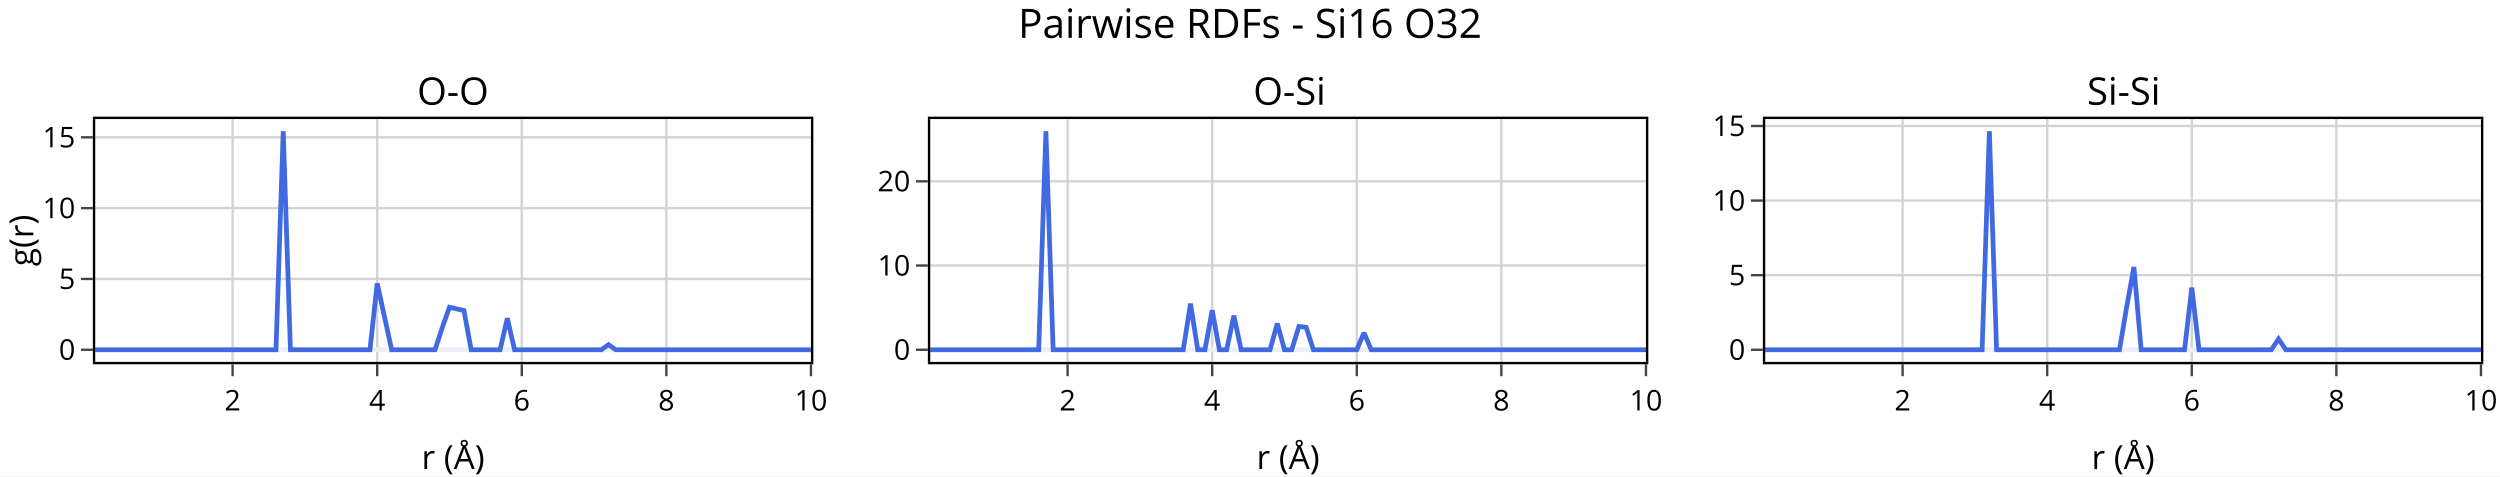
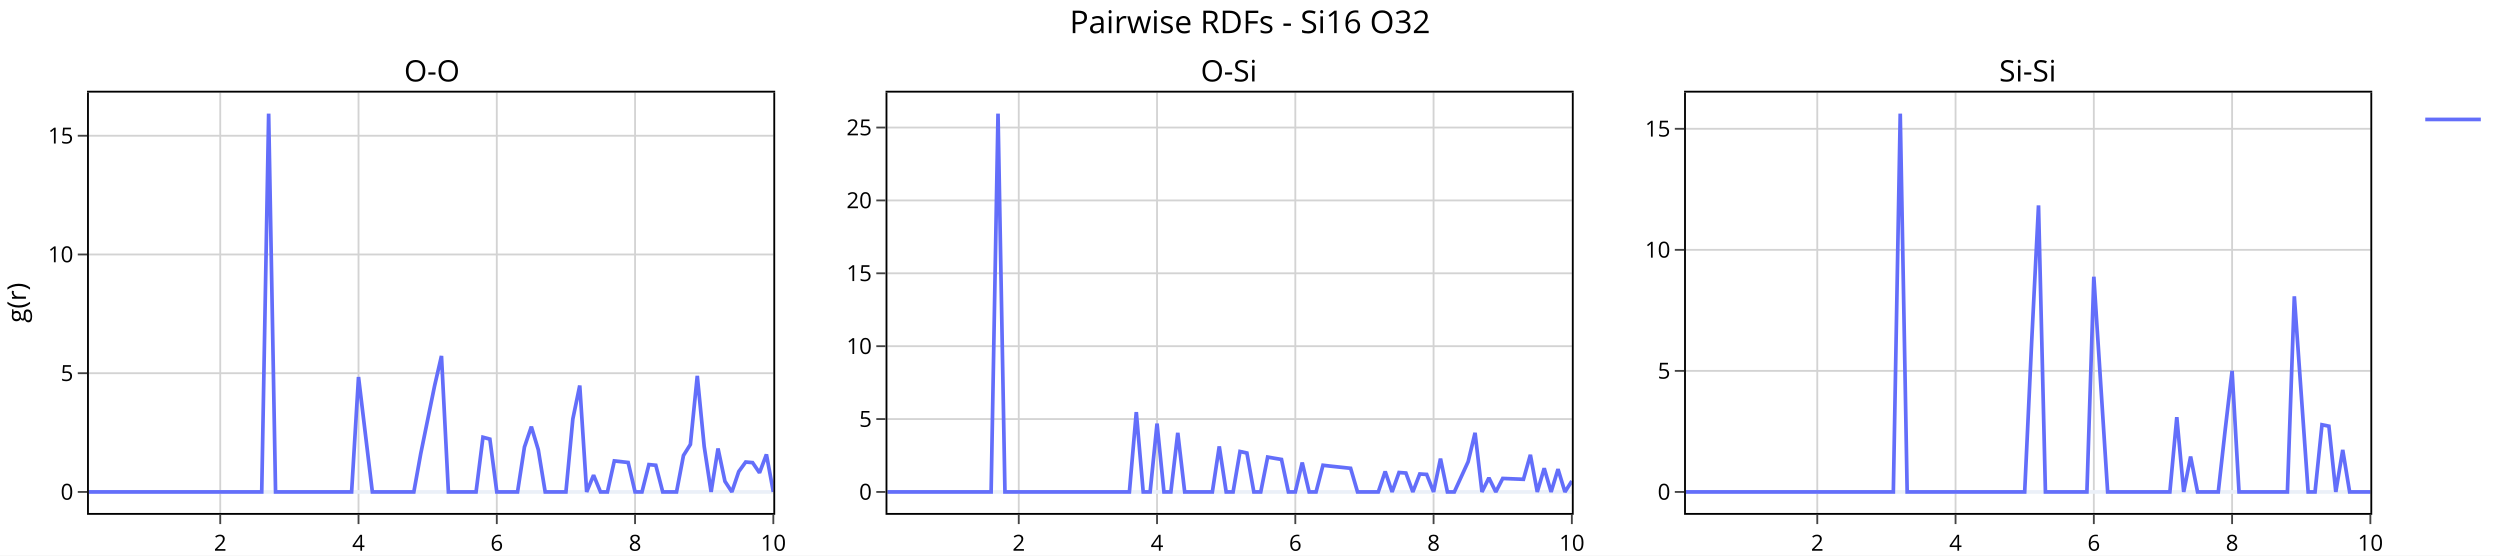
- <svg xmlns="http://www.w3.org/2000/svg" width="1050" height="200" class="main-svg">
-   <path d="M0 0h1050v200H0z" style="fill:#fff;fill-opacity:1" />
+ <svg xmlns="http://www.w3.org/2000/svg" width="1350" height="300" class="main-svg">
+   <path d="M0 0h1350v300H0z" style="fill:#fff;fill-opacity:1" />
  <defs>
    <clipPath id="a" class="plotclip">
-       <path d="M0 0h300.6v102H0z" />
+       <path d="M0 0h369.6v227H0z" />
    </clipPath>
    <clipPath id="b" class="plotclip">
-       <path d="M0 0h300.6v102H0z" />
+       <path d="M0 0h369.6v227H0z" />
    </clipPath>
    <clipPath id="c" class="plotclip">
-       <path d="M0 0h300.6v102H0z" />
+       <path d="M0 0h369.6v227H0z" />
    </clipPath>
  </defs>
  <g class="cartesianlayer">
    <g class="subplot xy">
      <g class="gridlayer">
        <g class="x">
-           <path d="M0 50v102" class="xgrid crisp" style="stroke:#d3d3d3;stroke-opacity:1;stroke-width:1px" transform="translate(97.69)" />
-           <path d="M0 50v102" class="xgrid crisp" style="stroke:#d3d3d3;stroke-opacity:1;stroke-width:1px" transform="translate(158.42)" />
-           <path d="M0 50v102" class="xgrid crisp" style="stroke:#d3d3d3;stroke-opacity:1;stroke-width:1px" transform="translate(219.15)" />
-           <path d="M0 50v102" class="xgrid crisp" style="stroke:#d3d3d3;stroke-opacity:1;stroke-width:1px" transform="translate(279.87)" />
+           <path d="M0 50v227" class="xgrid crisp" style="stroke:#d3d3d3;stroke-opacity:1;stroke-width:1px" transform="translate(118.93)" />
+           <path d="M0 50v227" class="xgrid crisp" style="stroke:#d3d3d3;stroke-opacity:1;stroke-width:1px" transform="translate(193.6)" />
+           <path d="M0 50v227" class="xgrid crisp" style="stroke:#d3d3d3;stroke-opacity:1;stroke-width:1px" transform="translate(268.27)" />
+           <path d="M0 50v227" class="xgrid crisp" style="stroke:#d3d3d3;stroke-opacity:1;stroke-width:1px" transform="translate(342.93)" />
        </g>
        <g class="y">
-           <path d="M40 0h300.6" class="ygrid crisp" style="stroke:#d3d3d3;stroke-opacity:1;stroke-width:1px" transform="translate(0 117.16)" />
-           <path d="M40 0h300.6" class="ygrid crisp" style="stroke:#d3d3d3;stroke-opacity:1;stroke-width:1px" transform="translate(0 87.42)" />
-           <path d="M40 0h300.6" class="ygrid crisp" style="stroke:#d3d3d3;stroke-opacity:1;stroke-width:1px" transform="translate(0 57.68)" />
+           <path d="M48 0h369.6" class="ygrid crisp" style="stroke:#d3d3d3;stroke-opacity:1;stroke-width:1px" transform="translate(0 201.53)" />
+           <path d="M48 0h369.6" class="ygrid crisp" style="stroke:#d3d3d3;stroke-opacity:1;stroke-width:1px" transform="translate(0 137.42)" />
+           <path d="M48 0h369.6" class="ygrid crisp" style="stroke:#d3d3d3;stroke-opacity:1;stroke-width:1px" transform="translate(0 73.3)" />
        </g>
      </g>
      <g class="zerolinelayer">
-         <path d="M40 0h300.6" class="yzl zl crisp" style="stroke:#ebf0f8;stroke-opacity:1;stroke-width:2px" transform="translate(0 146.9)" />
+         <path d="M48 0h369.6" class="yzl zl crisp" style="stroke:#ebf0f8;stroke-opacity:1;stroke-width:2px" transform="translate(0 265.65)" />
      </g>
      <g class="overplot">
-         <g class="xy" clip-path="url(#a)" transform="translate(40 50)">
+         <g class="xy" clip-path="url(#a)" transform="translate(48 50)">
          <g class="scatterlayer mlayer">
-             <g class="trace scatter trace971516" style="stroke-miterlimit:2;opacity:1">
+             <g class="trace scatter tracead5030" style="stroke-miterlimit:2;opacity:1">
              <g class="lines">
-                 <path d="M0 96.9h75.91l3.04-91.8 3.03 91.8h33.4l3.04-27.88 6.07 27.88h18.22l3.04-9.29 3.03-8.56 3.04.7 3.03.65 3.04 16.5h12.15l3.03-13.26 3.04 13.26h36.44l3.03-2.15 3.04 2.15h81.98" class="js-line" style="vector-effect:none;fill:none;stroke:#4169e1;stroke-opacity:1;stroke-width:2px;opacity:1" />
-               </g>
-             </g>
-           </g>
-         </g>
-       </g>
-       <path d="M39 152.5h302.6M39 49.5h302.6" class="xlines-above crisp" style="fill:none;stroke-width:1px;stroke:#000;stroke-opacity:1" />
-       <path d="M39.5 50v102M341.1 50v102" class="ylines-above crisp" style="fill:none;stroke-width:1px;stroke:#000;stroke-opacity:1" />
+                 <path d="M0 215.65h93.33l3.74-204.3 3.73 204.3h41.07l3.73-62.06 7.47 62.06h22.4l3.73-20.68 7.47-36.58 3.73-16.18 3.73 73.44h14.94l3.73-29.52 3.73 1 3.74 28.52h11.2l3.73-24.24 3.73-11.01 3.74 12.46 3.73 22.79h11.2l3.73-39.39 3.74-18.07 3.73 57.46 3.73-9.07 3.74 9.07H280l3.73-16.75 7.47.84 3.73 15.91h3.74l3.73-14.77 3.73.36 3.74 14.41h7.46l3.74-19.68 3.73-5.96 3.73-37.04 3.74 38.16 3.73 24.52 3.73-23.46 3.74 17.72 3.73 5.74 3.73-11 3.74-5.16 3.73.33 3.73 5.49 3.74-9.92 3.73 20.26" class="js-line" style="vector-effect:none;fill:none;stroke:#636efa;stroke-opacity:1;stroke-width:2px;opacity:1" />
+               </g>
+             </g>
+           </g>
+         </g>
+       </g>
+       <path d="M47 277.5h371.6M47 49.5h371.6" class="xlines-above crisp" style="fill:none;stroke-width:1px;stroke:#000;stroke-opacity:1" />
+       <path d="M47.5 50v227M418.1 50v227" class="ylines-above crisp" style="fill:none;stroke-width:1px;stroke:#000;stroke-opacity:1" />
      <g class="xaxislayer-above">
-         <path d="M0 153v5" class="xtick ticks crisp" style="stroke:#444;stroke-opacity:1;stroke-width:1px" transform="translate(97.69)" />
-         <path d="M0 153v5" class="xtick ticks crisp" style="stroke:#444;stroke-opacity:1;stroke-width:1px" transform="translate(158.42)" />
-         <path d="M0 153v5" class="xtick ticks crisp" style="stroke:#444;stroke-opacity:1;stroke-width:1px" transform="translate(219.15)" />
-         <path d="M0 153v5" class="xtick ticks crisp" style="stroke:#444;stroke-opacity:1;stroke-width:1px" transform="translate(279.87)" />
-         <path d="M0 153v5" class="xtick ticks crisp" style="stroke:#444;stroke-opacity:1;stroke-width:1px" transform="translate(340.6)" />
-         <text y="172.4" class="xtick" style="font-family:&quot;Open Sans&quot;,verdana,arial,sans-serif;font-size:12px;fill:#000;fill-opacity:1;white-space:pre;opacity:1" text-anchor="middle" transform="translate(97.69)">2</text>
-         <text y="172.4" class="xtick" style="font-family:&quot;Open Sans&quot;,verdana,arial,sans-serif;font-size:12px;fill:#000;fill-opacity:1;white-space:pre;opacity:1" text-anchor="middle" transform="translate(158.42)">4</text>
-         <text y="172.4" class="xtick" style="font-family:&quot;Open Sans&quot;,verdana,arial,sans-serif;font-size:12px;fill:#000;fill-opacity:1;white-space:pre;opacity:1" text-anchor="middle" transform="translate(219.15)">6</text>
-         <text y="172.4" class="xtick" style="font-family:&quot;Open Sans&quot;,verdana,arial,sans-serif;font-size:12px;fill:#000;fill-opacity:1;white-space:pre;opacity:1" text-anchor="middle" transform="translate(279.87)">8</text>
-         <text y="172.4" class="xtick" style="font-family:&quot;Open Sans&quot;,verdana,arial,sans-serif;font-size:12px;fill:#000;fill-opacity:1;white-space:pre;opacity:1" text-anchor="middle" transform="translate(340.6)">10</text>
+         <path d="M0 278v5" class="xtick ticks crisp" style="stroke:#444;stroke-opacity:1;stroke-width:1px" transform="translate(118.93)" />
+         <path d="M0 278v5" class="xtick ticks crisp" style="stroke:#444;stroke-opacity:1;stroke-width:1px" transform="translate(193.6)" />
+         <path d="M0 278v5" class="xtick ticks crisp" style="stroke:#444;stroke-opacity:1;stroke-width:1px" transform="translate(268.27)" />
+         <path d="M0 278v5" class="xtick ticks crisp" style="stroke:#444;stroke-opacity:1;stroke-width:1px" transform="translate(342.93)" />
+         <path d="M0 278v5" class="xtick ticks crisp" style="stroke:#444;stroke-opacity:1;stroke-width:1px" transform="translate(417.6)" />
+         <text y="297.4" class="xtick" style="font-family:&quot;Open Sans&quot;,verdana,arial,sans-serif;font-size:12px;fill:#000;fill-opacity:1;white-space:pre;opacity:1" text-anchor="middle" transform="translate(118.93)">2</text>
+         <text y="297.4" class="xtick" style="font-family:&quot;Open Sans&quot;,verdana,arial,sans-serif;font-size:12px;fill:#000;fill-opacity:1;white-space:pre;opacity:1" text-anchor="middle" transform="translate(193.6)">4</text>
+         <text y="297.4" class="xtick" style="font-family:&quot;Open Sans&quot;,verdana,arial,sans-serif;font-size:12px;fill:#000;fill-opacity:1;white-space:pre;opacity:1" text-anchor="middle" transform="translate(268.27)">6</text>
+         <text y="297.4" class="xtick" style="font-family:&quot;Open Sans&quot;,verdana,arial,sans-serif;font-size:12px;fill:#000;fill-opacity:1;white-space:pre;opacity:1" text-anchor="middle" transform="translate(342.93)">8</text>
+         <text y="297.4" class="xtick" style="font-family:&quot;Open Sans&quot;,verdana,arial,sans-serif;font-size:12px;fill:#000;fill-opacity:1;white-space:pre;opacity:1" text-anchor="middle" transform="translate(417.6)">10</text>
      </g>
      <g class="yaxislayer-above">
-         <path d="M39 0h-5" class="ytick ticks crisp" style="stroke:#444;stroke-opacity:1;stroke-width:1px" transform="translate(0 146.9)" />
-         <path d="M39 0h-5" class="ytick ticks crisp" style="stroke:#444;stroke-opacity:1;stroke-width:1px" transform="translate(0 117.16)" />
-         <path d="M39 0h-5" class="ytick ticks crisp" style="stroke:#444;stroke-opacity:1;stroke-width:1px" transform="translate(0 87.42)" />
-         <path d="M39 0h-5" class="ytick ticks crisp" style="stroke:#444;stroke-opacity:1;stroke-width:1px" transform="translate(0 57.68)" />
-         <text x="31.6" y="4.2" class="ytick" style="font-family:&quot;Open Sans&quot;,verdana,arial,sans-serif;font-size:12px;fill:#000;fill-opacity:1;white-space:pre;opacity:1" text-anchor="end" transform="translate(0 146.9)">0</text>
-         <text x="31.6" y="4.2" class="ytick" style="font-family:&quot;Open Sans&quot;,verdana,arial,sans-serif;font-size:12px;fill:#000;fill-opacity:1;white-space:pre;opacity:1" text-anchor="end" transform="translate(0 117.16)">5</text>
-         <text x="31.6" y="4.2" class="ytick" style="font-family:&quot;Open Sans&quot;,verdana,arial,sans-serif;font-size:12px;fill:#000;fill-opacity:1;white-space:pre;opacity:1" text-anchor="end" transform="translate(0 87.42)">10</text>
-         <text x="31.6" y="4.2" class="ytick" style="font-family:&quot;Open Sans&quot;,verdana,arial,sans-serif;font-size:12px;fill:#000;fill-opacity:1;white-space:pre;opacity:1" text-anchor="end" transform="translate(0 57.68)">15</text>
+         <path d="M47 0h-5" class="ytick ticks crisp" style="stroke:#444;stroke-opacity:1;stroke-width:1px" transform="translate(0 265.65)" />
+         <path d="M47 0h-5" class="ytick ticks crisp" style="stroke:#444;stroke-opacity:1;stroke-width:1px" transform="translate(0 201.53)" />
+         <path d="M47 0h-5" class="ytick ticks crisp" style="stroke:#444;stroke-opacity:1;stroke-width:1px" transform="translate(0 137.42)" />
+         <path d="M47 0h-5" class="ytick ticks crisp" style="stroke:#444;stroke-opacity:1;stroke-width:1px" transform="translate(0 73.3)" />
+         <text x="39.6" y="4.2" class="ytick" style="font-family:&quot;Open Sans&quot;,verdana,arial,sans-serif;font-size:12px;fill:#000;fill-opacity:1;white-space:pre;opacity:1" text-anchor="end" transform="translate(0 265.65)">0</text>
+         <text x="39.6" y="4.2" class="ytick" style="font-family:&quot;Open Sans&quot;,verdana,arial,sans-serif;font-size:12px;fill:#000;fill-opacity:1;white-space:pre;opacity:1" text-anchor="end" transform="translate(0 201.53)">5</text>
+         <text x="39.6" y="4.2" class="ytick" style="font-family:&quot;Open Sans&quot;,verdana,arial,sans-serif;font-size:12px;fill:#000;fill-opacity:1;white-space:pre;opacity:1" text-anchor="end" transform="translate(0 137.42)">10</text>
+         <text x="39.6" y="4.2" class="ytick" style="font-family:&quot;Open Sans&quot;,verdana,arial,sans-serif;font-size:12px;fill:#000;fill-opacity:1;white-space:pre;opacity:1" text-anchor="end" transform="translate(0 73.3)">15</text>
      </g>
    </g>
    <g class="subplot x2y2">
      <g class="gridlayer">
        <g class="x2">
-           <path d="M0 50v102" class="x2grid crisp" style="stroke:#d3d3d3;stroke-opacity:1;stroke-width:1px" transform="translate(448.39)" />
-           <path d="M0 50v102" class="x2grid crisp" style="stroke:#d3d3d3;stroke-opacity:1;stroke-width:1px" transform="translate(509.12)" />
-           <path d="M0 50v102" class="x2grid crisp" style="stroke:#d3d3d3;stroke-opacity:1;stroke-width:1px" transform="translate(569.85)" />
-           <path d="M0 50v102" class="x2grid crisp" style="stroke:#d3d3d3;stroke-opacity:1;stroke-width:1px" transform="translate(630.57)" />
+           <path d="M0 50v227" class="x2grid crisp" style="stroke:#d3d3d3;stroke-opacity:1;stroke-width:1px" transform="translate(550.13)" />
+           <path d="M0 50v227" class="x2grid crisp" style="stroke:#d3d3d3;stroke-opacity:1;stroke-width:1px" transform="translate(624.8)" />
+           <path d="M0 50v227" class="x2grid crisp" style="stroke:#d3d3d3;stroke-opacity:1;stroke-width:1px" transform="translate(699.47)" />
+           <path d="M0 50v227" class="x2grid crisp" style="stroke:#d3d3d3;stroke-opacity:1;stroke-width:1px" transform="translate(774.13)" />
        </g>
        <g class="y2">
-           <path d="M390.7 0h300.6" class="y2grid crisp" style="stroke:#d3d3d3;stroke-opacity:1;stroke-width:1px" transform="translate(0 111.53)" />
-           <path d="M390.7 0h300.6" class="y2grid crisp" style="stroke:#d3d3d3;stroke-opacity:1;stroke-width:1px" transform="translate(0 76.16)" />
+           <path d="M479.2 0h369.6" class="y2grid crisp" style="stroke:#d3d3d3;stroke-opacity:1;stroke-width:1px" transform="translate(0 226.29)" />
+           <path d="M479.2 0h369.6" class="y2grid crisp" style="stroke:#d3d3d3;stroke-opacity:1;stroke-width:1px" transform="translate(0 186.94)" />
+           <path d="M479.2 0h369.6" class="y2grid crisp" style="stroke:#d3d3d3;stroke-opacity:1;stroke-width:1px" transform="translate(0 147.58)" />
+           <path d="M479.2 0h369.6" class="y2grid crisp" style="stroke:#d3d3d3;stroke-opacity:1;stroke-width:1px" transform="translate(0 108.23)" />
+           <path d="M479.2 0h369.6" class="y2grid crisp" style="stroke:#d3d3d3;stroke-opacity:1;stroke-width:1px" transform="translate(0 68.87)" />
        </g>
      </g>
      <g class="zerolinelayer">
-         <path d="M390.7 0h300.6" class="y2zl zl crisp" style="stroke:#ebf0f8;stroke-opacity:1;stroke-width:2px" transform="translate(0 146.9)" />
+         <path d="M479.2 0h369.6" class="y2zl zl crisp" style="stroke:#ebf0f8;stroke-opacity:1;stroke-width:2px" transform="translate(0 265.65)" />
      </g>
      <g class="overplot">
-         <g class="x2y2" clip-path="url(#b)" transform="translate(390.7 50)">
+         <g class="x2y2" clip-path="url(#b)" transform="translate(479.2 50)">
          <g class="scatterlayer mlayer">
-             <g class="trace scatter trace203489" style="stroke-miterlimit:2;opacity:1">
+             <g class="trace scatter tracefb3d06" style="stroke-miterlimit:2;opacity:1">
              <g class="lines">
-                 <path d="M0 96.9h45.55l3.03-91.8 3.04 91.8h54.65l3.04-19.38 3.04 19.38h3.03l3.04-16.58 3.03 16.58h3.04l3.04-14.35 3.03 14.35h12.15l3.04-11.05 3.03 11.05h3.04l3.03-9.81 3.04.37 3.04 9.44h18.22l3.03-7.13 3.04 7.13H300.6" class="js-line" style="vector-effect:none;fill:none;stroke:#4169e1;stroke-opacity:1;stroke-width:2px;opacity:1" />
-               </g>
-             </g>
-           </g>
-         </g>
-       </g>
-       <path d="M389.7 152.5h302.6m-302.6-103h302.6" class="xlines-above crisp" style="fill:none;stroke-width:1px;stroke:#000;stroke-opacity:1" />
-       <path d="M390.2 50v102M691.8 50v102" class="ylines-above crisp" style="fill:none;stroke-width:1px;stroke:#000;stroke-opacity:1" />
+                 <path d="M0 215.65h56l3.73-204.3 3.74 204.3h67.2l3.73-43.13 3.73 43.13h3.74l3.73-36.9 3.73 36.9h3.74l3.73-31.93 3.73 31.93h14.94l3.73-24.59 3.73 24.59h3.74l3.73-21.84 3.73.82 3.74 21.02h3.73l3.73-18.83 3.74.66 3.73.62 3.73 17.55h3.74l3.73-15.87 3.73 15.87h3.74l3.73-14.41 3.73.44 11.2 1.2 3.74 12.77h11.2l3.73-11.08 3.73 11.08 3.74-10.5 3.73.28 3.73 10.22 3.74-9.7 3.73.24 3.73 9.46 3.74-18 3.73 18h3.73l7.47-16.34 3.73-15.59 3.74 31.93 3.73-7.62 3.73 7.62 3.74-7.29 11.2.46 3.73-13.22 3.73 20.05 3.74-12.81 3.73 12.81 3.73-12.3 3.74 12.3 3.73-5.9" class="js-line" style="vector-effect:none;fill:none;stroke:#636efa;stroke-opacity:1;stroke-width:2px;opacity:1" />
+               </g>
+             </g>
+           </g>
+         </g>
+       </g>
+       <path d="M478.2 277.5h371.6m-371.6-228h371.6" class="xlines-above crisp" style="fill:none;stroke-width:1px;stroke:#000;stroke-opacity:1" />
+       <path d="M478.7 50v227M849.3 50v227" class="ylines-above crisp" style="fill:none;stroke-width:1px;stroke:#000;stroke-opacity:1" />
      <g class="xaxislayer-above">
-         <path d="M0 153v5" class="x2tick ticks crisp" style="stroke:#444;stroke-opacity:1;stroke-width:1px" transform="translate(448.39)" />
-         <path d="M0 153v5" class="x2tick ticks crisp" style="stroke:#444;stroke-opacity:1;stroke-width:1px" transform="translate(509.12)" />
-         <path d="M0 153v5" class="x2tick ticks crisp" style="stroke:#444;stroke-opacity:1;stroke-width:1px" transform="translate(569.85)" />
-         <path d="M0 153v5" class="x2tick ticks crisp" style="stroke:#444;stroke-opacity:1;stroke-width:1px" transform="translate(630.57)" />
-         <path d="M0 153v5" class="x2tick ticks crisp" style="stroke:#444;stroke-opacity:1;stroke-width:1px" transform="translate(691.3)" />
-         <text y="172.4" class="x2tick" style="font-family:&quot;Open Sans&quot;,verdana,arial,sans-serif;font-size:12px;fill:#000;fill-opacity:1;white-space:pre;opacity:1" text-anchor="middle" transform="translate(448.39)">2</text>
-         <text y="172.4" class="x2tick" style="font-family:&quot;Open Sans&quot;,verdana,arial,sans-serif;font-size:12px;fill:#000;fill-opacity:1;white-space:pre;opacity:1" text-anchor="middle" transform="translate(509.12)">4</text>
-         <text y="172.4" class="x2tick" style="font-family:&quot;Open Sans&quot;,verdana,arial,sans-serif;font-size:12px;fill:#000;fill-opacity:1;white-space:pre;opacity:1" text-anchor="middle" transform="translate(569.85)">6</text>
-         <text y="172.4" class="x2tick" style="font-family:&quot;Open Sans&quot;,verdana,arial,sans-serif;font-size:12px;fill:#000;fill-opacity:1;white-space:pre;opacity:1" text-anchor="middle" transform="translate(630.57)">8</text>
-         <text y="172.4" class="x2tick" style="font-family:&quot;Open Sans&quot;,verdana,arial,sans-serif;font-size:12px;fill:#000;fill-opacity:1;white-space:pre;opacity:1" text-anchor="middle" transform="translate(691.3)">10</text>
+         <path d="M0 278v5" class="x2tick ticks crisp" style="stroke:#444;stroke-opacity:1;stroke-width:1px" transform="translate(550.13)" />
+         <path d="M0 278v5" class="x2tick ticks crisp" style="stroke:#444;stroke-opacity:1;stroke-width:1px" transform="translate(624.8)" />
+         <path d="M0 278v5" class="x2tick ticks crisp" style="stroke:#444;stroke-opacity:1;stroke-width:1px" transform="translate(699.47)" />
+         <path d="M0 278v5" class="x2tick ticks crisp" style="stroke:#444;stroke-opacity:1;stroke-width:1px" transform="translate(774.13)" />
+         <path d="M0 278v5" class="x2tick ticks crisp" style="stroke:#444;stroke-opacity:1;stroke-width:1px" transform="translate(848.8)" />
+         <text y="297.4" class="x2tick" style="font-family:&quot;Open Sans&quot;,verdana,arial,sans-serif;font-size:12px;fill:#000;fill-opacity:1;white-space:pre;opacity:1" text-anchor="middle" transform="translate(550.13)">2</text>
+         <text y="297.4" class="x2tick" style="font-family:&quot;Open Sans&quot;,verdana,arial,sans-serif;font-size:12px;fill:#000;fill-opacity:1;white-space:pre;opacity:1" text-anchor="middle" transform="translate(624.8)">4</text>
+         <text y="297.4" class="x2tick" style="font-family:&quot;Open Sans&quot;,verdana,arial,sans-serif;font-size:12px;fill:#000;fill-opacity:1;white-space:pre;opacity:1" text-anchor="middle" transform="translate(699.47)">6</text>
+         <text y="297.4" class="x2tick" style="font-family:&quot;Open Sans&quot;,verdana,arial,sans-serif;font-size:12px;fill:#000;fill-opacity:1;white-space:pre;opacity:1" text-anchor="middle" transform="translate(774.13)">8</text>
+         <text y="297.4" class="x2tick" style="font-family:&quot;Open Sans&quot;,verdana,arial,sans-serif;font-size:12px;fill:#000;fill-opacity:1;white-space:pre;opacity:1" text-anchor="middle" transform="translate(848.8)">10</text>
      </g>
      <g class="yaxislayer-above">
-         <path d="M389.7 0h-5" class="y2tick ticks crisp" style="stroke:#444;stroke-opacity:1;stroke-width:1px" transform="translate(0 146.9)" />
-         <path d="M389.7 0h-5" class="y2tick ticks crisp" style="stroke:#444;stroke-opacity:1;stroke-width:1px" transform="translate(0 111.53)" />
-         <path d="M389.7 0h-5" class="y2tick ticks crisp" style="stroke:#444;stroke-opacity:1;stroke-width:1px" transform="translate(0 76.16)" />
-         <text x="382.3" y="4.2" class="y2tick" style="font-family:&quot;Open Sans&quot;,verdana,arial,sans-serif;font-size:12px;fill:#000;fill-opacity:1;white-space:pre;opacity:1" text-anchor="end" transform="translate(0 146.9)">0</text>
-         <text x="382.3" y="4.2" class="y2tick" style="font-family:&quot;Open Sans&quot;,verdana,arial,sans-serif;font-size:12px;fill:#000;fill-opacity:1;white-space:pre;opacity:1" text-anchor="end" transform="translate(0 111.53)">10</text>
-         <text x="382.3" y="4.2" class="y2tick" style="font-family:&quot;Open Sans&quot;,verdana,arial,sans-serif;font-size:12px;fill:#000;fill-opacity:1;white-space:pre;opacity:1" text-anchor="end" transform="translate(0 76.16)">20</text>
+         <path d="M478.2 0h-5" class="y2tick ticks crisp" style="stroke:#444;stroke-opacity:1;stroke-width:1px" transform="translate(0 265.65)" />
+         <path d="M478.2 0h-5" class="y2tick ticks crisp" style="stroke:#444;stroke-opacity:1;stroke-width:1px" transform="translate(0 226.29)" />
+         <path d="M478.2 0h-5" class="y2tick ticks crisp" style="stroke:#444;stroke-opacity:1;stroke-width:1px" transform="translate(0 186.94)" />
+         <path d="M478.2 0h-5" class="y2tick ticks crisp" style="stroke:#444;stroke-opacity:1;stroke-width:1px" transform="translate(0 147.58)" />
+         <path d="M478.2 0h-5" class="y2tick ticks crisp" style="stroke:#444;stroke-opacity:1;stroke-width:1px" transform="translate(0 108.23)" />
+         <path d="M478.2 0h-5" class="y2tick ticks crisp" style="stroke:#444;stroke-opacity:1;stroke-width:1px" transform="translate(0 68.87)" />
+         <text x="470.8" y="4.2" class="y2tick" style="font-family:&quot;Open Sans&quot;,verdana,arial,sans-serif;font-size:12px;fill:#000;fill-opacity:1;white-space:pre;opacity:1" text-anchor="end" transform="translate(0 265.65)">0</text>
+         <text x="470.8" y="4.2" class="y2tick" style="font-family:&quot;Open Sans&quot;,verdana,arial,sans-serif;font-size:12px;fill:#000;fill-opacity:1;white-space:pre;opacity:1" text-anchor="end" transform="translate(0 226.29)">5</text>
+         <text x="470.8" y="4.2" class="y2tick" style="font-family:&quot;Open Sans&quot;,verdana,arial,sans-serif;font-size:12px;fill:#000;fill-opacity:1;white-space:pre;opacity:1" text-anchor="end" transform="translate(0 186.94)">10</text>
+         <text x="470.8" y="4.2" class="y2tick" style="font-family:&quot;Open Sans&quot;,verdana,arial,sans-serif;font-size:12px;fill:#000;fill-opacity:1;white-space:pre;opacity:1" text-anchor="end" transform="translate(0 147.58)">15</text>
+         <text x="470.8" y="4.2" class="y2tick" style="font-family:&quot;Open Sans&quot;,verdana,arial,sans-serif;font-size:12px;fill:#000;fill-opacity:1;white-space:pre;opacity:1" text-anchor="end" transform="translate(0 108.23)">20</text>
+         <text x="470.8" y="4.2" class="y2tick" style="font-family:&quot;Open Sans&quot;,verdana,arial,sans-serif;font-size:12px;fill:#000;fill-opacity:1;white-space:pre;opacity:1" text-anchor="end" transform="translate(0 68.87)">25</text>
      </g>
    </g>
    <g class="subplot x3y3">
      <g class="gridlayer">
        <g class="x3">
-           <path d="M0 50v102" class="x3grid crisp" style="stroke:#d3d3d3;stroke-opacity:1;stroke-width:1px" transform="translate(799.09)" />
-           <path d="M0 50v102" class="x3grid crisp" style="stroke:#d3d3d3;stroke-opacity:1;stroke-width:1px" transform="translate(859.82)" />
-           <path d="M0 50v102" class="x3grid crisp" style="stroke:#d3d3d3;stroke-opacity:1;stroke-width:1px" transform="translate(920.55)" />
-           <path d="M0 50v102" class="x3grid crisp" style="stroke:#d3d3d3;stroke-opacity:1;stroke-width:1px" transform="translate(981.27)" />
+           <path d="M0 50v227" class="x3grid crisp" style="stroke:#d3d3d3;stroke-opacity:1;stroke-width:1px" transform="translate(981.33)" />
+           <path d="M0 50v227" class="x3grid crisp" style="stroke:#d3d3d3;stroke-opacity:1;stroke-width:1px" transform="translate(1056)" />
+           <path d="M0 50v227" class="x3grid crisp" style="stroke:#d3d3d3;stroke-opacity:1;stroke-width:1px" transform="translate(1130.67)" />
+           <path d="M0 50v227" class="x3grid crisp" style="stroke:#d3d3d3;stroke-opacity:1;stroke-width:1px" transform="translate(1205.33)" />
        </g>
        <g class="y3">
-           <path d="M741.4 0H1042" class="y3grid crisp" style="stroke:#d3d3d3;stroke-opacity:1;stroke-width:1px" transform="translate(0 115.57)" />
-           <path d="M741.4 0H1042" class="y3grid crisp" style="stroke:#d3d3d3;stroke-opacity:1;stroke-width:1px" transform="translate(0 84.24)" />
-           <path d="M741.4 0H1042" class="y3grid crisp" style="stroke:#d3d3d3;stroke-opacity:1;stroke-width:1px" transform="translate(0 52.91)" />
+           <path d="M910.4 0H1280" class="y3grid crisp" style="stroke:#d3d3d3;stroke-opacity:1;stroke-width:1px" transform="translate(0 200.28)" />
+           <path d="M910.4 0H1280" class="y3grid crisp" style="stroke:#d3d3d3;stroke-opacity:1;stroke-width:1px" transform="translate(0 134.92)" />
+           <path d="M910.4 0H1280" class="y3grid crisp" style="stroke:#d3d3d3;stroke-opacity:1;stroke-width:1px" transform="translate(0 69.55)" />
        </g>
      </g>
      <g class="zerolinelayer">
-         <path d="M741.4 0H1042" class="y3zl zl crisp" style="stroke:#ebf0f8;stroke-opacity:1;stroke-width:2px" transform="translate(0 146.9)" />
+         <path d="M910.4 0H1280" class="y3zl zl crisp" style="stroke:#ebf0f8;stroke-opacity:1;stroke-width:2px" transform="translate(0 265.65)" />
      </g>
      <g class="overplot">
-         <g class="x3y3" clip-path="url(#c)" transform="translate(741.4 50)">
+         <g class="x3y3" clip-path="url(#c)" transform="translate(910.4 50)">
          <g class="scatterlayer mlayer">
-             <g class="trace scatter trace106281" style="stroke-miterlimit:2;opacity:1">
+             <g class="trace scatter tracef5947e" style="stroke-miterlimit:2;opacity:1">
              <g class="lines">
-                 <path d="M0 96.9h91.09l3.04-91.8 3.03 91.8h51.62l3.04-18.07 3.03-16.69 3.04 34.76h18.22l3.04-26.11 3.03 26.11h30.37l3.03-4.53 3.04 4.53h81.98" class="js-line" style="vector-effect:none;fill:none;stroke:#4169e1;stroke-opacity:1;stroke-width:2px;opacity:1" />
-               </g>
-             </g>
-           </g>
-         </g>
-       </g>
-       <path d="M740.4 152.5H1043m-302.6-103H1043" class="xlines-above crisp" style="fill:none;stroke-width:1px;stroke:#000;stroke-opacity:1" />
-       <path d="M740.9 50v102m301.6-102v102" class="ylines-above crisp" style="fill:none;stroke-width:1px;stroke:#000;stroke-opacity:1" />
+                 <path d="M0 215.65h112l3.73-204.3 3.74 204.3h63.46l3.74-80.43 3.73-74.31 3.73 154.74h22.4l3.74-116.22 7.46 116.22h33.6l3.74-40.36 3.73 40.36 3.73-19.1 3.74 19.1h11.2l3.73-33.52 3.73-31.86 3.74 65.38h26.13l3.73-105.64L336 215.65h3.73l3.74-36.28 3.73.77 3.73 35.51 3.74-22.7 3.73 22.7h11.2" class="js-line" style="vector-effect:none;fill:none;stroke:#636efa;stroke-opacity:1;stroke-width:2px;opacity:1" />
+               </g>
+             </g>
+           </g>
+         </g>
+       </g>
+       <path d="M909.4 277.5H1281m-371.6-228H1281" class="xlines-above crisp" style="fill:none;stroke-width:1px;stroke:#000;stroke-opacity:1" />
+       <path d="M909.9 50v227m370.6-227v227" class="ylines-above crisp" style="fill:none;stroke-width:1px;stroke:#000;stroke-opacity:1" />
      <g class="xaxislayer-above">
-         <path d="M0 153v5" class="x3tick ticks crisp" style="stroke:#444;stroke-opacity:1;stroke-width:1px" transform="translate(799.09)" />
-         <path d="M0 153v5" class="x3tick ticks crisp" style="stroke:#444;stroke-opacity:1;stroke-width:1px" transform="translate(859.82)" />
-         <path d="M0 153v5" class="x3tick ticks crisp" style="stroke:#444;stroke-opacity:1;stroke-width:1px" transform="translate(920.55)" />
-         <path d="M0 153v5" class="x3tick ticks crisp" style="stroke:#444;stroke-opacity:1;stroke-width:1px" transform="translate(981.27)" />
-         <path d="M0 153v5" class="x3tick ticks crisp" style="stroke:#444;stroke-opacity:1;stroke-width:1px" transform="translate(1042)" />
-         <text y="172.4" class="x3tick" style="font-family:&quot;Open Sans&quot;,verdana,arial,sans-serif;font-size:12px;fill:#000;fill-opacity:1;white-space:pre;opacity:1" text-anchor="middle" transform="translate(799.09)">2</text>
-         <text y="172.4" class="x3tick" style="font-family:&quot;Open Sans&quot;,verdana,arial,sans-serif;font-size:12px;fill:#000;fill-opacity:1;white-space:pre;opacity:1" text-anchor="middle" transform="translate(859.82)">4</text>
-         <text y="172.4" class="x3tick" style="font-family:&quot;Open Sans&quot;,verdana,arial,sans-serif;font-size:12px;fill:#000;fill-opacity:1;white-space:pre;opacity:1" text-anchor="middle" transform="translate(920.55)">6</text>
-         <text y="172.4" class="x3tick" style="font-family:&quot;Open Sans&quot;,verdana,arial,sans-serif;font-size:12px;fill:#000;fill-opacity:1;white-space:pre;opacity:1" text-anchor="middle" transform="translate(981.27)">8</text>
-         <text y="172.4" class="x3tick" style="font-family:&quot;Open Sans&quot;,verdana,arial,sans-serif;font-size:12px;fill:#000;fill-opacity:1;white-space:pre;opacity:1" text-anchor="middle" transform="translate(1042)">10</text>
+         <path d="M0 278v5" class="x3tick ticks crisp" style="stroke:#444;stroke-opacity:1;stroke-width:1px" transform="translate(981.33)" />
+         <path d="M0 278v5" class="x3tick ticks crisp" style="stroke:#444;stroke-opacity:1;stroke-width:1px" transform="translate(1056)" />
+         <path d="M0 278v5" class="x3tick ticks crisp" style="stroke:#444;stroke-opacity:1;stroke-width:1px" transform="translate(1130.67)" />
+         <path d="M0 278v5" class="x3tick ticks crisp" style="stroke:#444;stroke-opacity:1;stroke-width:1px" transform="translate(1205.33)" />
+         <path d="M0 278v5" class="x3tick ticks crisp" style="stroke:#444;stroke-opacity:1;stroke-width:1px" transform="translate(1280)" />
+         <text y="297.4" class="x3tick" style="font-family:&quot;Open Sans&quot;,verdana,arial,sans-serif;font-size:12px;fill:#000;fill-opacity:1;white-space:pre;opacity:1" text-anchor="middle" transform="translate(981.33)">2</text>
+         <text y="297.4" class="x3tick" style="font-family:&quot;Open Sans&quot;,verdana,arial,sans-serif;font-size:12px;fill:#000;fill-opacity:1;white-space:pre;opacity:1" text-anchor="middle" transform="translate(1056)">4</text>
+         <text y="297.4" class="x3tick" style="font-family:&quot;Open Sans&quot;,verdana,arial,sans-serif;font-size:12px;fill:#000;fill-opacity:1;white-space:pre;opacity:1" text-anchor="middle" transform="translate(1130.67)">6</text>
+         <text y="297.4" class="x3tick" style="font-family:&quot;Open Sans&quot;,verdana,arial,sans-serif;font-size:12px;fill:#000;fill-opacity:1;white-space:pre;opacity:1" text-anchor="middle" transform="translate(1205.33)">8</text>
+         <text y="297.4" class="x3tick" style="font-family:&quot;Open Sans&quot;,verdana,arial,sans-serif;font-size:12px;fill:#000;fill-opacity:1;white-space:pre;opacity:1" text-anchor="middle" transform="translate(1280)">10</text>
      </g>
      <g class="yaxislayer-above">
-         <path d="M740.4 0h-5" class="y3tick ticks crisp" style="stroke:#444;stroke-opacity:1;stroke-width:1px" transform="translate(0 146.9)" />
-         <path d="M740.4 0h-5" class="y3tick ticks crisp" style="stroke:#444;stroke-opacity:1;stroke-width:1px" transform="translate(0 115.57)" />
-         <path d="M740.4 0h-5" class="y3tick ticks crisp" style="stroke:#444;stroke-opacity:1;stroke-width:1px" transform="translate(0 84.24)" />
-         <path d="M740.4 0h-5" class="y3tick ticks crisp" style="stroke:#444;stroke-opacity:1;stroke-width:1px" transform="translate(0 52.91)" />
-         <text x="733" y="4.2" class="y3tick" style="font-family:&quot;Open Sans&quot;,verdana,arial,sans-serif;font-size:12px;fill:#000;fill-opacity:1;white-space:pre;opacity:1" text-anchor="end" transform="translate(0 146.9)">0</text>
-         <text x="733" y="4.2" class="y3tick" style="font-family:&quot;Open Sans&quot;,verdana,arial,sans-serif;font-size:12px;fill:#000;fill-opacity:1;white-space:pre;opacity:1" text-anchor="end" transform="translate(0 115.57)">5</text>
-         <text x="733" y="4.2" class="y3tick" style="font-family:&quot;Open Sans&quot;,verdana,arial,sans-serif;font-size:12px;fill:#000;fill-opacity:1;white-space:pre;opacity:1" text-anchor="end" transform="translate(0 84.24)">10</text>
-         <text x="733" y="4.2" class="y3tick" style="font-family:&quot;Open Sans&quot;,verdana,arial,sans-serif;font-size:12px;fill:#000;fill-opacity:1;white-space:pre;opacity:1" text-anchor="end" transform="translate(0 52.91)">15</text>
+         <path d="M909.4 0h-5" class="y3tick ticks crisp" style="stroke:#444;stroke-opacity:1;stroke-width:1px" transform="translate(0 265.65)" />
+         <path d="M909.4 0h-5" class="y3tick ticks crisp" style="stroke:#444;stroke-opacity:1;stroke-width:1px" transform="translate(0 200.28)" />
+         <path d="M909.4 0h-5" class="y3tick ticks crisp" style="stroke:#444;stroke-opacity:1;stroke-width:1px" transform="translate(0 134.92)" />
+         <path d="M909.4 0h-5" class="y3tick ticks crisp" style="stroke:#444;stroke-opacity:1;stroke-width:1px" transform="translate(0 69.55)" />
+         <text x="902" y="4.2" class="y3tick" style="font-family:&quot;Open Sans&quot;,verdana,arial,sans-serif;font-size:12px;fill:#000;fill-opacity:1;white-space:pre;opacity:1" text-anchor="end" transform="translate(0 265.65)">0</text>
+         <text x="902" y="4.2" class="y3tick" style="font-family:&quot;Open Sans&quot;,verdana,arial,sans-serif;font-size:12px;fill:#000;fill-opacity:1;white-space:pre;opacity:1" text-anchor="end" transform="translate(0 200.28)">5</text>
+         <text x="902" y="4.2" class="y3tick" style="font-family:&quot;Open Sans&quot;,verdana,arial,sans-serif;font-size:12px;fill:#000;fill-opacity:1;white-space:pre;opacity:1" text-anchor="end" transform="translate(0 134.92)">10</text>
+         <text x="902" y="4.2" class="y3tick" style="font-family:&quot;Open Sans&quot;,verdana,arial,sans-serif;font-size:12px;fill:#000;fill-opacity:1;white-space:pre;opacity:1" text-anchor="end" transform="translate(0 69.55)">15</text>
      </g>
    </g>
  </g>
+   <defs>
+     <clipPath id="d">
+       <path d="M0 0h45v29H0z" />
+     </clipPath>
+   </defs>
  <g class="infolayer">
+     <g class="legend" pointer-events="all">
+       <path d="M0 0h45v29H0z" class="bg" shape-rendering="crispEdges" style="stroke:#444;stroke-opacity:1;fill:#fff;fill-opacity:1;stroke-width:0" transform="translate(1304.64 50)" />
+       <g class="scrollbox" clip-path="url(#d)" transform="translate(1304.64 50)">
+         <g class="groups">
+           <g class="traces" style="opacity:1">
+             <g class="layers" style="opacity:1">
+               <g class="legendlines">
+                 <path d="M5 0h30" class="js-line" style="fill:none;stroke:#636efa;stroke-opacity:1;stroke-width:2px" transform="translate(0 14.5)" />
+               </g>
+             </g>
+             <path fill="none" d="M0-9.5h40v19H0z" class="legendtoggle" style="fill:#000;fill-opacity:0" transform="translate(0 14.5)" />
+           </g>
+         </g>
+       </g>
+     </g>
    <g class="g-gtitle">
-       <text x="525" y="4" class="gtitle" dy=".7em" style="opacity:1;font-family:&quot;Open Sans&quot;,verdana,arial,sans-serif;font-size:17px;fill:#000;fill-opacity:1;white-space:pre" text-anchor="middle">Pairwise RDFs - Si16 O32</text>
-     </g>
-     <g class="g-xtitle">
-       <text x="190.3" y="199.206" class="xtitle" style="opacity:1;font-family:&quot;Open Sans&quot;,verdana,arial,sans-serif;font-size:14px;fill:#000;fill-opacity:1;white-space:pre" text-anchor="middle" transform="translate(0 -2.206)">r (Å)</text>
-     </g>
-     <g class="g-x2title">
-       <text x="541" y="199.206" class="x2title" style="opacity:1;font-family:&quot;Open Sans&quot;,verdana,arial,sans-serif;font-size:14px;fill:#000;fill-opacity:1;white-space:pre" text-anchor="middle" transform="translate(0 -2.206)">r (Å)</text>
-     </g>
-     <g class="g-x3title">
-       <text x="891.7" y="199.206" class="x3title" style="opacity:1;font-family:&quot;Open Sans&quot;,verdana,arial,sans-serif;font-size:14px;fill:#000;fill-opacity:1;white-space:pre" text-anchor="middle" transform="translate(0 -2.206)">r (Å)</text>
+       <text x="675" y="6" class="gtitle" dy=".7em" style="opacity:1;font-family:&quot;Open Sans&quot;,verdana,arial,sans-serif;font-size:17px;fill:#000;fill-opacity:1;white-space:pre" text-anchor="middle">Pairwise RDFs - Si16 O32</text>
    </g>
    <g class="g-ytitle">
-       <text x="11.828" y="101" class="ytitle" style="opacity:1;font-family:&quot;Open Sans&quot;,verdana,arial,sans-serif;font-size:14px;fill:#000;fill-opacity:1;white-space:pre" text-anchor="middle" transform="rotate(-90 12.914 99.914)">g(r)</text>
+       <text x="4.928" y="163.5" class="ytitle" style="opacity:1;font-family:&quot;Open Sans&quot;,verdana,arial,sans-serif;font-size:14px;fill:#000;fill-opacity:1;white-space:pre" text-anchor="middle" transform="rotate(-90 9.464 158.964)">g(r)</text>
    </g>
    <g class="annotation" data-index="0" style="opacity:1">
      <g class="annotation-text-g">
        <g class="cursor-pointer">
-           <path fill="none" d="M.5.5h35v23H.5z" class="bg" style="stroke-width:1px;stroke:#000;stroke-opacity:0;fill:#000;fill-opacity:0" transform="translate(172 26)" />
-           <text x="18.234" y="18" class="annotation-text" style="font-family:&quot;Open Sans&quot;,verdana,arial,sans-serif;font-size:16px;fill:#000;fill-opacity:1;white-space:pre" text-anchor="middle" transform="translate(172 26)">O-O</text>
+           <path fill="none" d="M.5.5h35v23H.5z" class="bg" style="stroke-width:1px;stroke:#000;stroke-opacity:0;fill:#000;fill-opacity:0" transform="translate(215 26)" />
+           <text x="18.234" y="18" class="annotation-text" style="font-family:&quot;Open Sans&quot;,verdana,arial,sans-serif;font-size:16px;fill:#000;fill-opacity:1;white-space:pre" text-anchor="middle" transform="translate(215 26)">O-O</text>
        </g>
      </g>
    </g>
    <g class="annotation" data-index="1" style="opacity:1">
      <g class="annotation-text-g">
        <g class="cursor-pointer">
-           <path fill="none" d="M.5.5h38v23H.5z" class="bg" style="stroke-width:1px;stroke:#000;stroke-opacity:0;fill:#000;fill-opacity:0" transform="translate(522 26)" />
-           <text x="19.594" y="18" class="annotation-text" style="font-family:&quot;Open Sans&quot;,verdana,arial,sans-serif;font-size:16px;fill:#000;fill-opacity:1;white-space:pre" text-anchor="middle" transform="translate(522 26)">O-Si</text>
+           <path fill="none" d="M.5.5h38v23H.5z" class="bg" style="stroke-width:1px;stroke:#000;stroke-opacity:0;fill:#000;fill-opacity:0" transform="translate(644 26)" />
+           <text x="19.594" y="18" class="annotation-text" style="font-family:&quot;Open Sans&quot;,verdana,arial,sans-serif;font-size:16px;fill:#000;fill-opacity:1;white-space:pre" text-anchor="middle" transform="translate(644 26)">O-Si</text>
        </g>
      </g>
    </g>
    <g class="annotation" data-index="2" style="opacity:1">
      <g class="annotation-text-g">
        <g class="cursor-pointer">
-           <path fill="none" d="M.5.5h41v23H.5z" class="bg" style="stroke-width:1px;stroke:#000;stroke-opacity:0;fill:#000;fill-opacity:0" transform="translate(871 26)" />
-           <text x="20.969" y="18" class="annotation-text" style="font-family:&quot;Open Sans&quot;,verdana,arial,sans-serif;font-size:16px;fill:#000;fill-opacity:1;white-space:pre" text-anchor="middle" transform="translate(871 26)">Si-Si</text>
+           <path fill="none" d="M.5.5h41v23H.5z" class="bg" style="stroke-width:1px;stroke:#000;stroke-opacity:0;fill:#000;fill-opacity:0" transform="translate(1074 26)" />
+           <text x="20.969" y="18" class="annotation-text" style="font-family:&quot;Open Sans&quot;,verdana,arial,sans-serif;font-size:16px;fill:#000;fill-opacity:1;white-space:pre" text-anchor="middle" transform="translate(1074 26)">Si-Si</text>
        </g>
      </g>
    </g>
  </g>
</svg>
